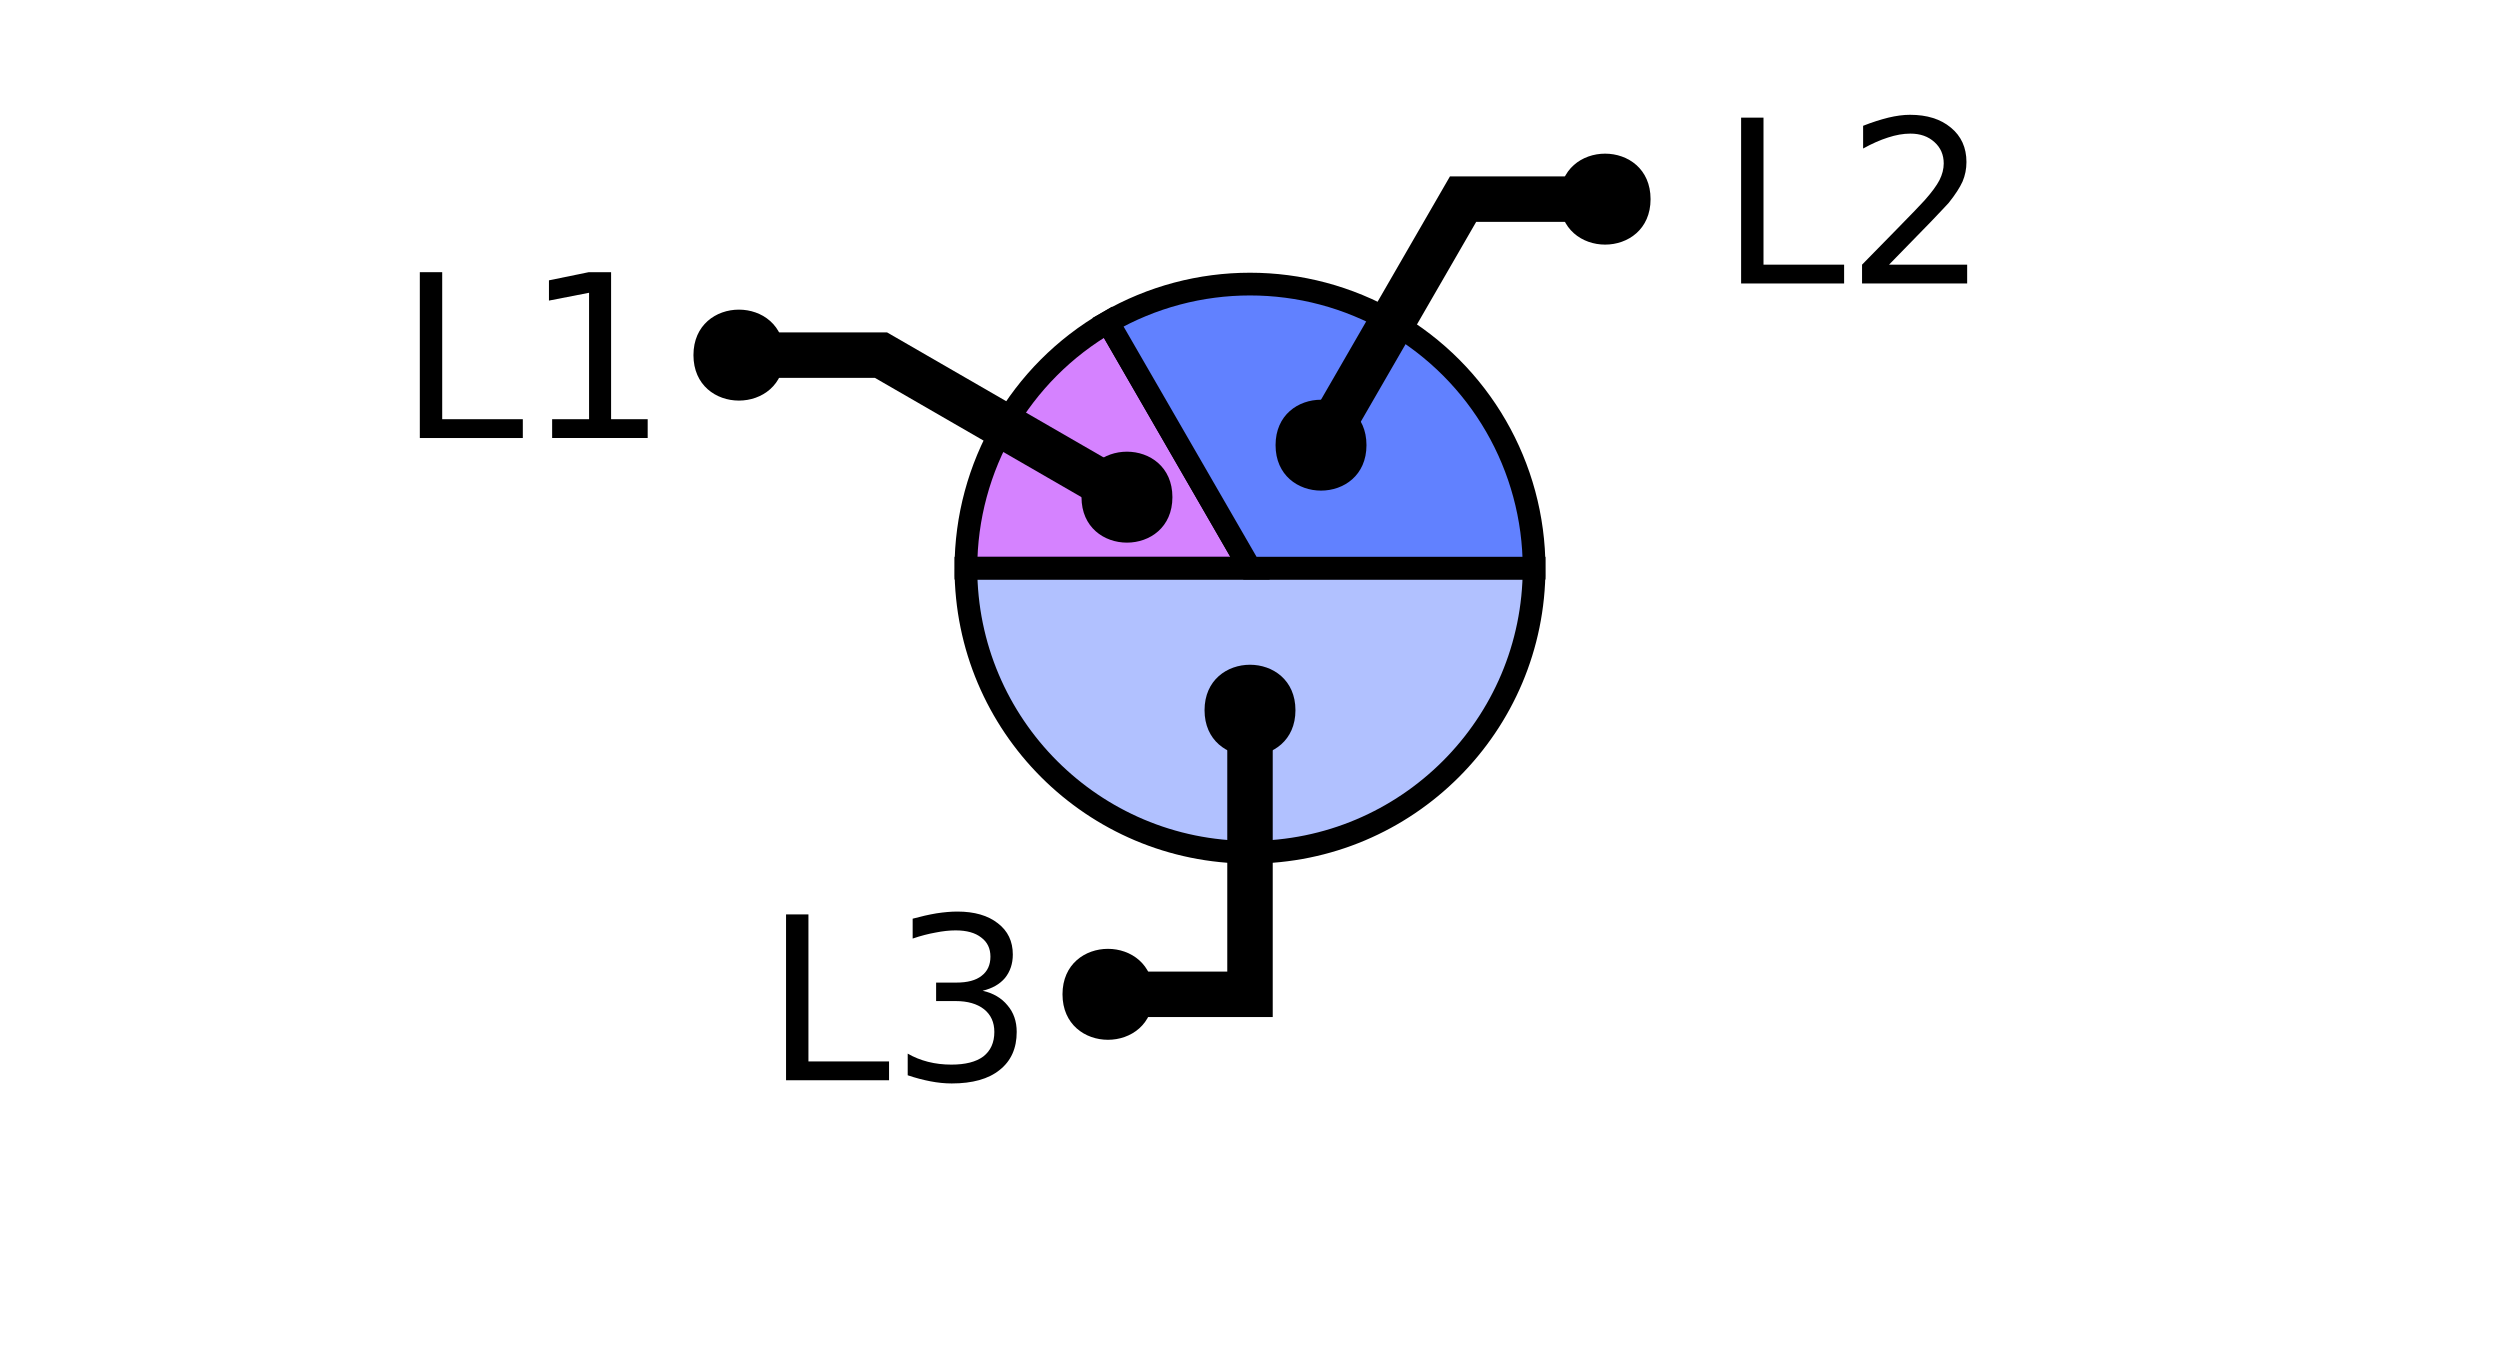
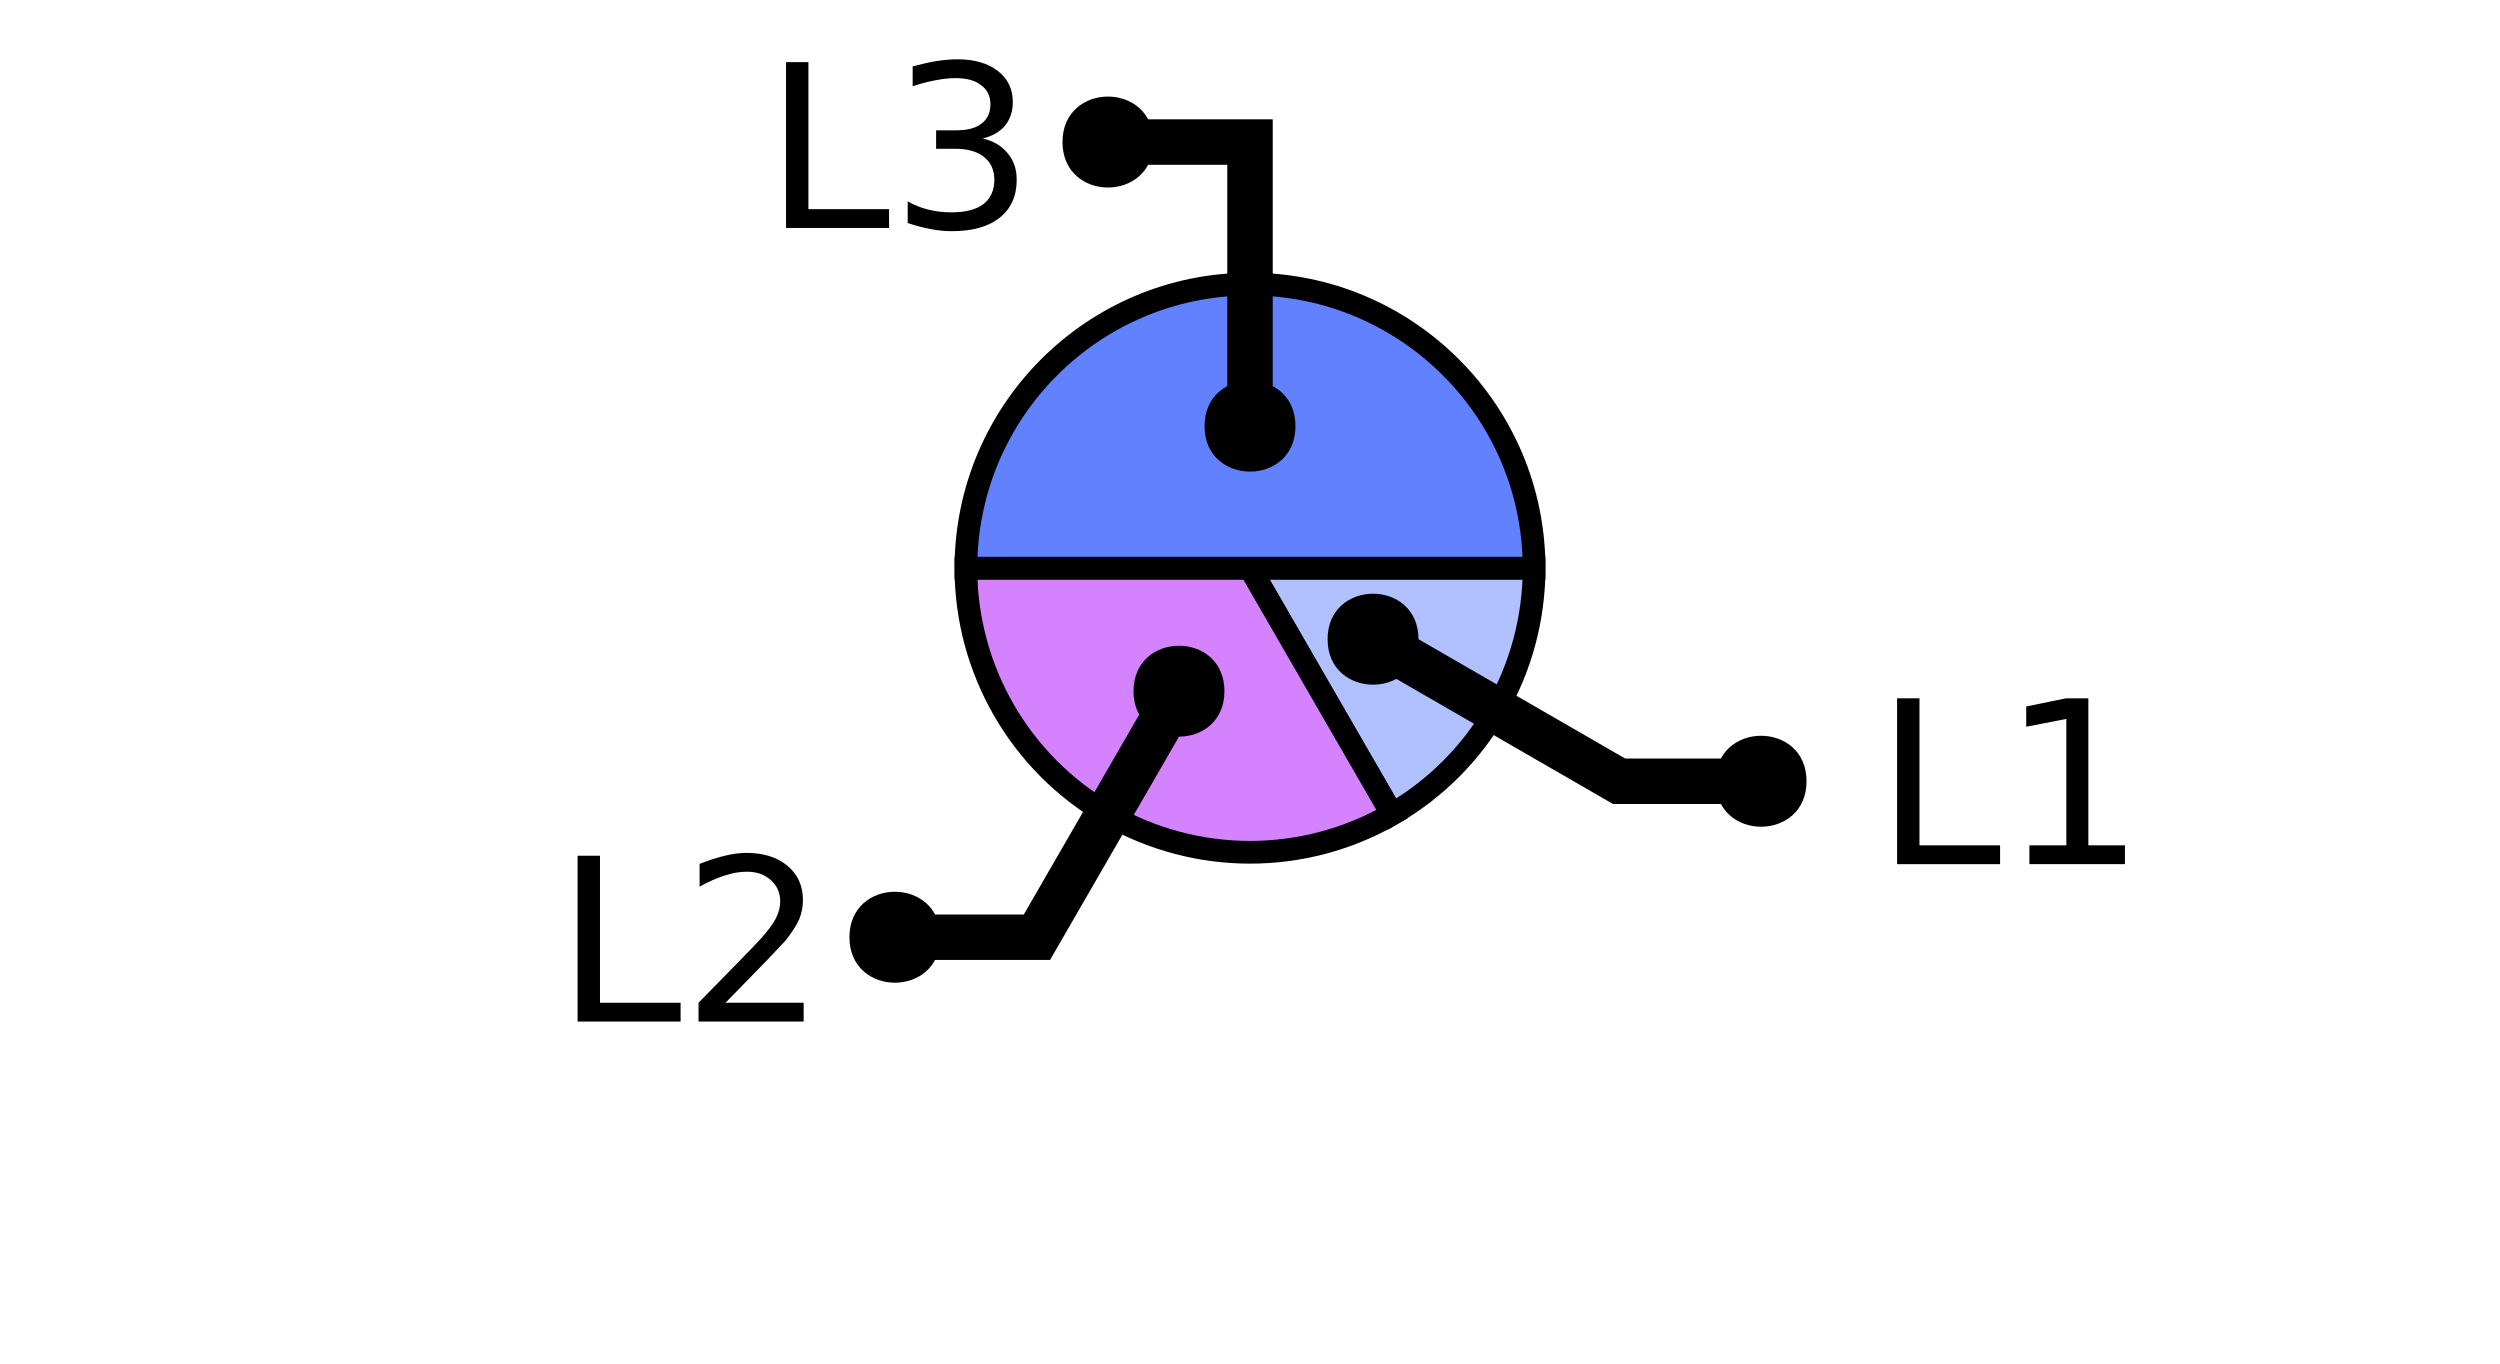
<svg xmlns="http://www.w3.org/2000/svg" xmlns:xlink="http://www.w3.org/1999/xlink" width="110pt" height="60pt" viewBox="0 0 110 60" version="1.1">
  <defs>
    <g>
      <symbol overflow="visible" id="glyph0-0">
        <path style="stroke:none;" d="M 0.5 1.766 L 0.5 -7.047 L 5.5 -7.047 L 5.5 1.766 Z M 1.062 1.219 L 4.938 1.219 L 4.938 -6.484 L 1.062 -6.484 Z M 1.062 1.219 " />
      </symbol>
      <symbol overflow="visible" id="glyph0-1">
        <path style="stroke:none;" d="M 0.984 -7.297 L 1.969 -7.297 L 1.969 -0.828 L 5.516 -0.828 L 5.516 0 L 0.984 0 Z M 0.984 -7.297 " />
      </symbol>
      <symbol overflow="visible" id="glyph0-2">
-         <path style="stroke:none;" d="M 4.062 -3.938 C 4.531 -3.832 4.895 -3.617 5.156 -3.297 C 5.426 -2.984 5.562 -2.594 5.562 -2.125 C 5.562 -1.406 5.312 -0.848 4.812 -0.453 C 4.32 -0.055 3.617 0.141 2.703 0.141 C 2.398 0.141 2.086 0.109 1.766 0.047 C 1.441 -0.016 1.109 -0.102 0.766 -0.219 L 0.766 -1.172 C 1.035 -1.016 1.332 -0.895 1.656 -0.812 C 1.988 -0.727 2.332 -0.688 2.688 -0.688 C 3.301 -0.688 3.77 -0.805 4.094 -1.047 C 4.414 -1.297 4.578 -1.656 4.578 -2.125 C 4.578 -2.551 4.426 -2.883 4.125 -3.125 C 3.82 -3.363 3.406 -3.484 2.875 -3.484 L 2.016 -3.484 L 2.016 -4.297 L 2.906 -4.297 C 3.395 -4.297 3.766 -4.395 4.016 -4.594 C 4.273 -4.789 4.406 -5.07 4.406 -5.438 C 4.406 -5.801 4.27 -6.082 4 -6.281 C 3.738 -6.488 3.363 -6.594 2.875 -6.594 C 2.602 -6.594 2.312 -6.562 2 -6.5 C 1.688 -6.445 1.348 -6.359 0.984 -6.234 L 0.984 -7.109 C 1.359 -7.211 1.707 -7.289 2.031 -7.344 C 2.363 -7.395 2.672 -7.422 2.953 -7.422 C 3.703 -7.422 4.297 -7.25 4.734 -6.906 C 5.172 -6.57 5.391 -6.113 5.391 -5.531 C 5.391 -5.125 5.273 -4.781 5.047 -4.5 C 4.816 -4.227 4.488 -4.039 4.062 -3.938 Z M 4.062 -3.938 " />
+         <path style="stroke:none;" d="M 1.234 -0.828 L 2.859 -0.828 L 2.859 -6.391 L 1.094 -6.047 L 1.094 -6.938 L 2.844 -7.297 L 3.828 -7.297 L 3.828 -0.828 L 5.438 -0.828 L 5.438 0 L 1.234 0 Z M 1.234 -0.828 " />
      </symbol>
      <symbol overflow="visible" id="glyph0-3">
-         <path style="stroke:none;" d="M 1.234 -0.828 L 2.859 -0.828 L 2.859 -6.391 L 1.094 -6.047 L 1.094 -6.938 L 2.844 -7.297 L 3.828 -7.297 L 3.828 -0.828 L 5.438 -0.828 L 5.438 0 L 1.234 0 Z M 1.234 -0.828 " />
+         <path style="stroke:none;" d="M 1.922 -0.828 L 5.359 -0.828 L 5.359 0 L 0.734 0 L 0.734 -0.828 C 1.109 -1.211 1.617 -1.734 2.266 -2.391 C 2.91 -3.047 3.316 -3.469 3.484 -3.656 C 3.797 -4.008 4.016 -4.305 4.141 -4.547 C 4.266 -4.797 4.328 -5.039 4.328 -5.281 C 4.328 -5.664 4.191 -5.977 3.922 -6.219 C 3.648 -6.469 3.297 -6.594 2.859 -6.594 C 2.547 -6.594 2.219 -6.535 1.875 -6.422 C 1.539 -6.316 1.176 -6.156 0.781 -5.938 L 0.781 -6.938 C 1.176 -7.094 1.547 -7.211 1.891 -7.297 C 2.234 -7.379 2.551 -7.422 2.844 -7.422 C 3.594 -7.422 4.191 -7.234 4.641 -6.859 C 5.098 -6.484 5.328 -5.977 5.328 -5.344 C 5.328 -5.039 5.27 -4.754 5.156 -4.484 C 5.039 -4.223 4.836 -3.91 4.547 -3.547 C 4.461 -3.453 4.203 -3.176 3.766 -2.719 C 3.328 -2.27 2.711 -1.641 1.922 -0.828 Z M 1.922 -0.828 " />
      </symbol>
      <symbol overflow="visible" id="glyph0-4">
-         <path style="stroke:none;" d="M 1.922 -0.828 L 5.359 -0.828 L 5.359 0 L 0.734 0 L 0.734 -0.828 C 1.109 -1.211 1.617 -1.734 2.266 -2.391 C 2.91 -3.047 3.316 -3.469 3.484 -3.656 C 3.797 -4.008 4.016 -4.305 4.141 -4.547 C 4.266 -4.797 4.328 -5.039 4.328 -5.281 C 4.328 -5.664 4.191 -5.977 3.922 -6.219 C 3.648 -6.469 3.297 -6.594 2.859 -6.594 C 2.547 -6.594 2.219 -6.535 1.875 -6.422 C 1.539 -6.316 1.176 -6.156 0.781 -5.938 L 0.781 -6.938 C 1.176 -7.094 1.547 -7.211 1.891 -7.297 C 2.234 -7.379 2.551 -7.422 2.844 -7.422 C 3.594 -7.422 4.191 -7.234 4.641 -6.859 C 5.098 -6.484 5.328 -5.977 5.328 -5.344 C 5.328 -5.039 5.27 -4.754 5.156 -4.484 C 5.039 -4.223 4.836 -3.91 4.547 -3.547 C 4.461 -3.453 4.203 -3.176 3.766 -2.719 C 3.328 -2.27 2.711 -1.641 1.922 -0.828 Z M 1.922 -0.828 " />
+         <path style="stroke:none;" d="M 4.062 -3.938 C 4.531 -3.832 4.895 -3.617 5.156 -3.297 C 5.426 -2.984 5.562 -2.594 5.562 -2.125 C 5.562 -1.406 5.312 -0.848 4.812 -0.453 C 4.32 -0.055 3.617 0.141 2.703 0.141 C 2.398 0.141 2.086 0.109 1.766 0.047 C 1.441 -0.016 1.109 -0.102 0.766 -0.219 L 0.766 -1.172 C 1.035 -1.016 1.332 -0.895 1.656 -0.812 C 1.988 -0.727 2.332 -0.688 2.688 -0.688 C 3.301 -0.688 3.77 -0.805 4.094 -1.047 C 4.414 -1.297 4.578 -1.656 4.578 -2.125 C 4.578 -2.551 4.426 -2.883 4.125 -3.125 C 3.82 -3.363 3.406 -3.484 2.875 -3.484 L 2.016 -3.484 L 2.016 -4.297 L 2.906 -4.297 C 3.395 -4.297 3.766 -4.395 4.016 -4.594 C 4.273 -4.789 4.406 -5.07 4.406 -5.438 C 4.406 -5.801 4.27 -6.082 4 -6.281 C 3.738 -6.488 3.363 -6.594 2.875 -6.594 C 2.602 -6.594 2.312 -6.562 2 -6.5 C 1.688 -6.445 1.348 -6.359 0.984 -6.234 L 0.984 -7.109 C 1.359 -7.211 1.707 -7.289 2.031 -7.344 C 2.363 -7.395 2.672 -7.422 2.953 -7.422 C 3.703 -7.422 4.297 -7.25 4.734 -6.906 C 5.172 -6.57 5.391 -6.113 5.391 -5.531 C 5.391 -5.125 5.273 -4.781 5.047 -4.5 C 4.816 -4.227 4.488 -4.039 4.062 -3.938 Z M 4.062 -3.938 " />
      </symbol>
    </g>
    <clipPath id="clip1">
-       <path d="M 28 10 L 82 10 L 82 50 L 28 50 Z M 28 10 " />
+       <path d="M 28 10 L 76 10 L 76 50 L 28 50 Z M 28 10 " />
    </clipPath>
    <clipPath id="clip2">
-       <path d="M 4 0 L 78 0 L 78 50 L 4 50 Z M 4 0 " />
+       <path d="M 32 0 L 106 0 L 106 50 L 32 50 Z M 32 0 " />
+     </clipPath>
+     <clipPath id="clip3">
+       <path d="M 11 2 L 81 2 L 81 50 L 11 50 Z M 11 2 " />
    </clipPath>
  </defs>
  <g id="surface2">
-     <path style=" stroke:none;fill-rule:nonzero;fill:rgb(38.039%,50.588%,100%);fill-opacity:0.49;" d="M 55 25 L 67.5 25 C 67.5 31.902 61.902 37.5 55 37.5 C 48.098 37.5 42.5 31.902 42.5 25 Z M 55 25 " />
+     <path style="fill-rule:nonzero;fill:rgb(38.039%,50.588%,100%);fill-opacity:0.49;stroke-width:1;stroke-linecap:butt;stroke-linejoin:miter;stroke:rgb(0%,0%,0%);stroke-opacity:1;stroke-miterlimit:10;" d="M 55 25 L 67.5 25 C 67.5 29.465 65.117 33.594 61.25 35.824 Z M 55 25 " />
+     <path style=" stroke:none;fill-rule:nonzero;fill:rgb(66.667%,0%,100%);fill-opacity:0.49;" d="M 55 25 L 61.25 35.824 C 57.383 38.059 52.617 38.059 48.75 35.824 C 44.883 33.594 42.5 29.465 42.5 25 Z M 55 25 " />
    <g clip-path="url(#clip1)" clip-rule="nonzero">
-       <path style="fill:none;stroke-width:1;stroke-linecap:butt;stroke-linejoin:miter;stroke:rgb(0%,0%,0%);stroke-opacity:1;stroke-miterlimit:10;" d="M 55 25 L 67.5 25 C 67.5 31.902 61.902 37.5 55 37.5 C 48.098 37.5 42.5 31.902 42.5 25 Z M 55 25 " />
+       <path style="fill:none;stroke-width:1;stroke-linecap:butt;stroke-linejoin:miter;stroke:rgb(0%,0%,0%);stroke-opacity:1;stroke-miterlimit:10;" d="M 55 25 L 61.25 35.824 C 57.383 38.059 52.617 38.059 48.75 35.824 C 44.883 33.594 42.5 29.465 42.5 25 Z M 55 25 " />
    </g>
-     <path style="fill-rule:nonzero;fill:rgb(66.667%,0%,100%);fill-opacity:0.49;stroke-width:1;stroke-linecap:butt;stroke-linejoin:miter;stroke:rgb(0%,0%,0%);stroke-opacity:1;stroke-miterlimit:10;" d="M 55 25 L 42.5 25 C 42.5 20.535 44.883 16.406 48.75 14.176 Z M 55 25 " />
-     <path style="fill-rule:nonzero;fill:rgb(38.039%,50.588%,100%);fill-opacity:1;stroke-width:1;stroke-linecap:butt;stroke-linejoin:miter;stroke:rgb(0%,0%,0%);stroke-opacity:1;stroke-miterlimit:10;" d="M 55 25 L 48.75 14.176 C 52.617 11.941 57.383 11.941 61.25 14.176 C 65.117 16.406 67.5 20.535 67.5 25 Z M 55 25 " />
+     <path style="fill-rule:nonzero;fill:rgb(38.039%,50.588%,100%);fill-opacity:1;stroke-width:1;stroke-linecap:butt;stroke-linejoin:miter;stroke:rgb(0%,0%,0%);stroke-opacity:1;stroke-miterlimit:10;" d="M 55 25 L 42.5 25 C 42.5 18.098 48.098 12.5 55 12.5 C 61.902 12.5 67.5 18.098 67.5 25 Z M 55 25 " />
    <g style="fill:rgb(0%,0%,0%);fill-opacity:1;">
-       <use xlink:href="#glyph0-1" x="33.602" y="47.531" />
-       <use xlink:href="#glyph0-2" x="39.173" y="47.531" />
-     </g>
-     <path style="fill:none;stroke-width:2;stroke-linecap:butt;stroke-linejoin:miter;stroke:rgb(0%,0%,0%);stroke-opacity:1;stroke-miterlimit:10;" d="M 55 31.25 L 55 43.75 L 48.75 43.75 M 45.535 47.531 " />
-     <path style=" stroke:none;fill-rule:nonzero;fill:rgb(0%,0%,0%);fill-opacity:1;" d="M 57 31.25 C 57 33.918 53 33.918 53 31.25 C 53 28.582 57 28.582 57 31.25 L 50.75 43.75 C 50.75 46.418 46.75 46.418 46.75 43.75 C 46.75 41.082 50.75 41.082 50.75 43.75 " />
-     <g style="fill:rgb(0%,0%,0%);fill-opacity:1;">
-       <use xlink:href="#glyph0-1" x="17.488" y="19.273" />
-       <use xlink:href="#glyph0-3" x="23.06" y="19.273" />
+       <use xlink:href="#glyph0-1" x="82.488" y="38.023" />
+       <use xlink:href="#glyph0-2" x="88.06" y="38.023" />
    </g>
    <g clip-path="url(#clip2)" clip-rule="nonzero">
-       <path style="fill:none;stroke-width:2;stroke-linecap:butt;stroke-linejoin:miter;stroke:rgb(0%,0%,0%);stroke-opacity:1;stroke-miterlimit:10;" d="M 49.586 21.875 L 38.762 15.625 L 32.512 15.625 M 29.422 19.273 " />
+       <path style="fill:none;stroke-width:2;stroke-linecap:butt;stroke-linejoin:miter;stroke:rgb(0%,0%,0%);stroke-opacity:1;stroke-miterlimit:10;" d="M 60.414 28.125 L 71.238 34.375 L 77.488 34.375 M 94.422 38.023 " />
    </g>
-     <path style=" stroke:none;fill-rule:nonzero;fill:rgb(0%,0%,0%);fill-opacity:1;" d="M 51.586 21.875 C 51.586 24.543 47.586 24.543 47.586 21.875 C 47.586 19.207 51.586 19.207 51.586 21.875 L 34.512 15.625 C 34.512 18.293 30.512 18.293 30.512 15.625 C 30.512 12.957 34.512 12.957 34.512 15.625 " />
+     <path style=" stroke:none;fill-rule:nonzero;fill:rgb(0%,0%,0%);fill-opacity:1;" d="M 62.414 28.125 C 62.414 30.793 58.414 30.793 58.414 28.125 C 58.414 25.457 62.414 25.457 62.414 28.125 L 79.488 34.375 C 79.488 37.043 75.488 37.043 75.488 34.375 C 75.488 31.707 79.488 31.707 79.488 34.375 " />
    <g style="fill:rgb(0%,0%,0%);fill-opacity:1;">
-       <use xlink:href="#glyph0-1" x="75.625" y="12.473" />
-       <use xlink:href="#glyph0-4" x="81.196" y="12.473" />
+       <use xlink:href="#glyph0-1" x="24.43" y="44.949" />
+       <use xlink:href="#glyph0-3" x="30.001" y="44.949" />
    </g>
-     <path style="fill:none;stroke-width:2;stroke-linecap:butt;stroke-linejoin:miter;stroke:rgb(0%,0%,0%);stroke-opacity:1;stroke-miterlimit:10;" d="M 58.125 19.586 L 64.375 8.762 L 70.625 8.762 M 87.559 12.473 " />
-     <path style=" stroke:none;fill-rule:nonzero;fill:rgb(0%,0%,0%);fill-opacity:1;" d="M 60.125 19.586 C 60.125 22.254 56.125 22.254 56.125 19.586 C 56.125 16.922 60.125 16.922 60.125 19.586 L 72.625 8.762 C 72.625 11.43 68.625 11.43 68.625 8.762 C 68.625 6.094 72.625 6.094 72.625 8.762 " />
+     <g clip-path="url(#clip3)" clip-rule="nonzero">
+       <path style="fill:none;stroke-width:2;stroke-linecap:butt;stroke-linejoin:miter;stroke:rgb(0%,0%,0%);stroke-opacity:1;stroke-miterlimit:10;" d="M 51.875 30.414 L 45.625 41.238 L 39.375 41.238 M 36.363 44.949 " />
+     </g>
+     <path style=" stroke:none;fill-rule:nonzero;fill:rgb(0%,0%,0%);fill-opacity:1;" d="M 53.875 30.414 C 53.875 33.078 49.875 33.078 49.875 30.414 C 49.875 27.746 53.875 27.746 53.875 30.414 L 41.375 41.238 C 41.375 43.906 37.375 43.906 37.375 41.238 C 37.375 38.57 41.375 38.57 41.375 41.238 " />
+     <g style="fill:rgb(0%,0%,0%);fill-opacity:1;">
+       <use xlink:href="#glyph0-1" x="33.602" y="10.031" />
+       <use xlink:href="#glyph0-4" x="39.173" y="10.031" />
+     </g>
+     <path style="fill:none;stroke-width:2;stroke-linecap:butt;stroke-linejoin:miter;stroke:rgb(0%,0%,0%);stroke-opacity:1;stroke-miterlimit:10;" d="M 55 18.75 L 55 6.25 L 48.75 6.25 M 45.535 10.031 " />
+     <path style=" stroke:none;fill-rule:nonzero;fill:rgb(0%,0%,0%);fill-opacity:1;" d="M 57 18.75 C 57 21.418 53 21.418 53 18.75 C 53 16.082 57 16.082 57 18.75 L 50.75 6.25 C 50.75 8.918 46.75 8.918 46.75 6.25 C 46.75 3.582 50.75 3.582 50.75 6.25 " />
  </g>
</svg>
